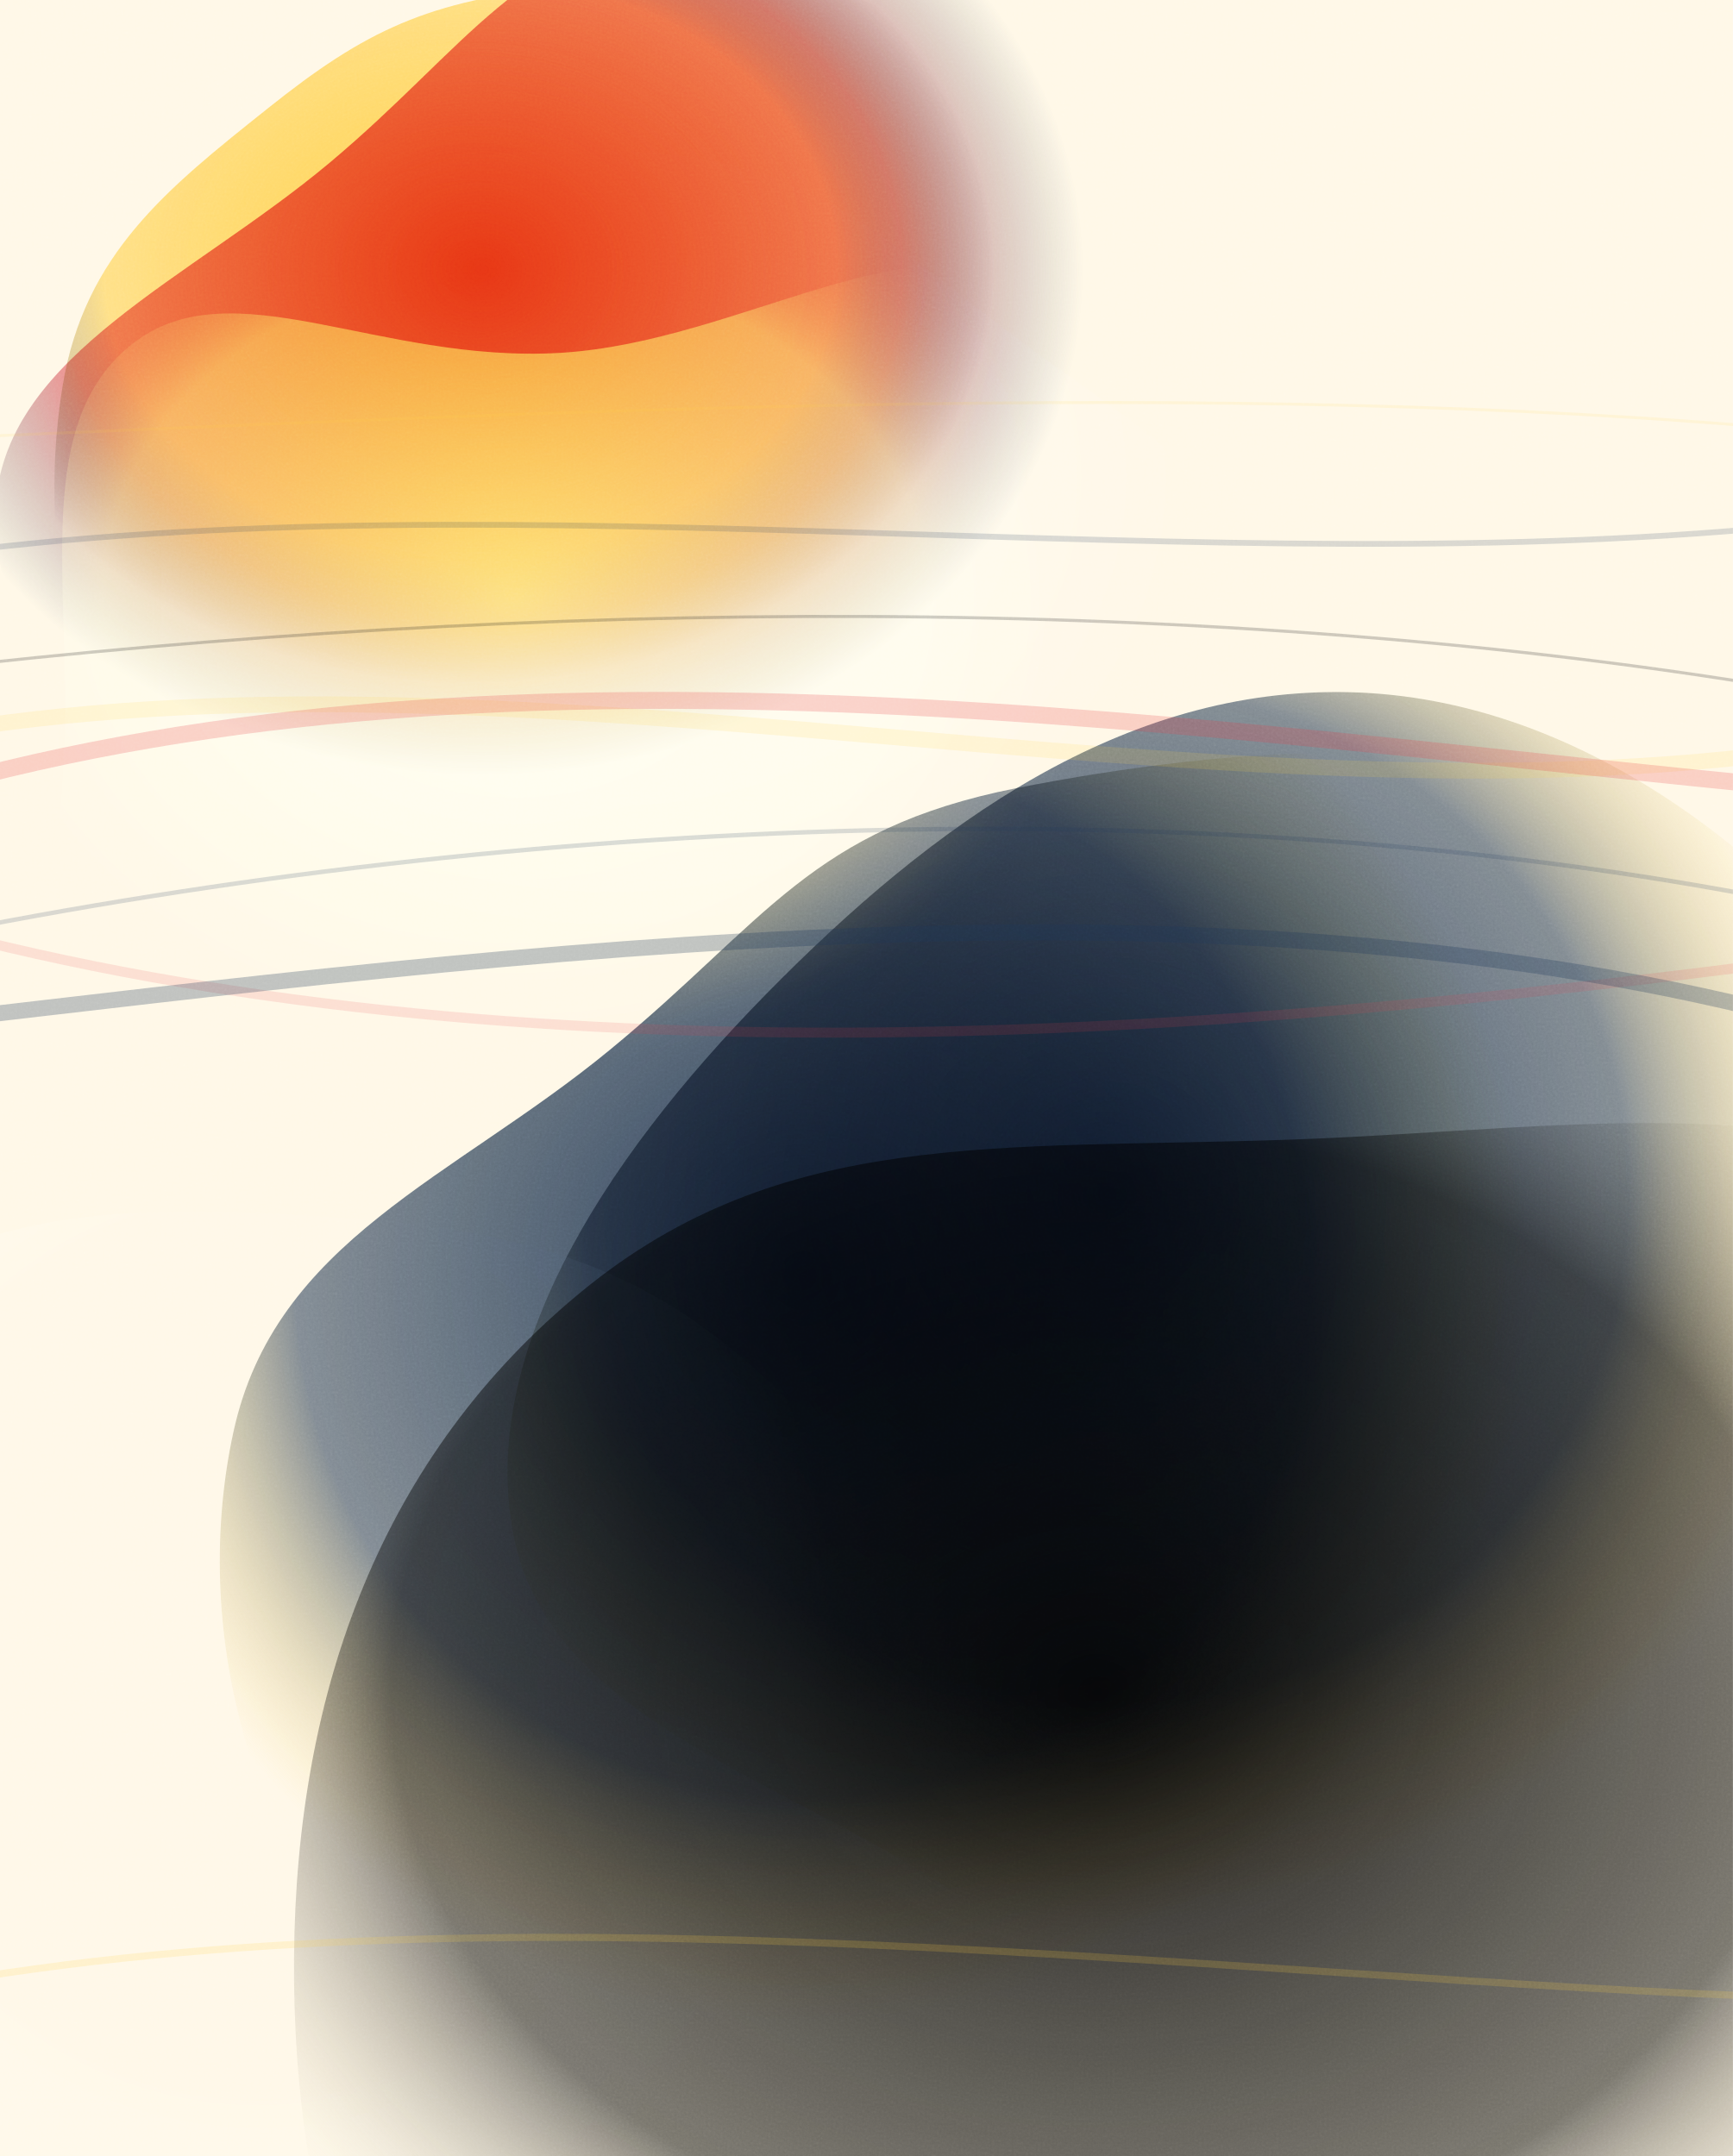
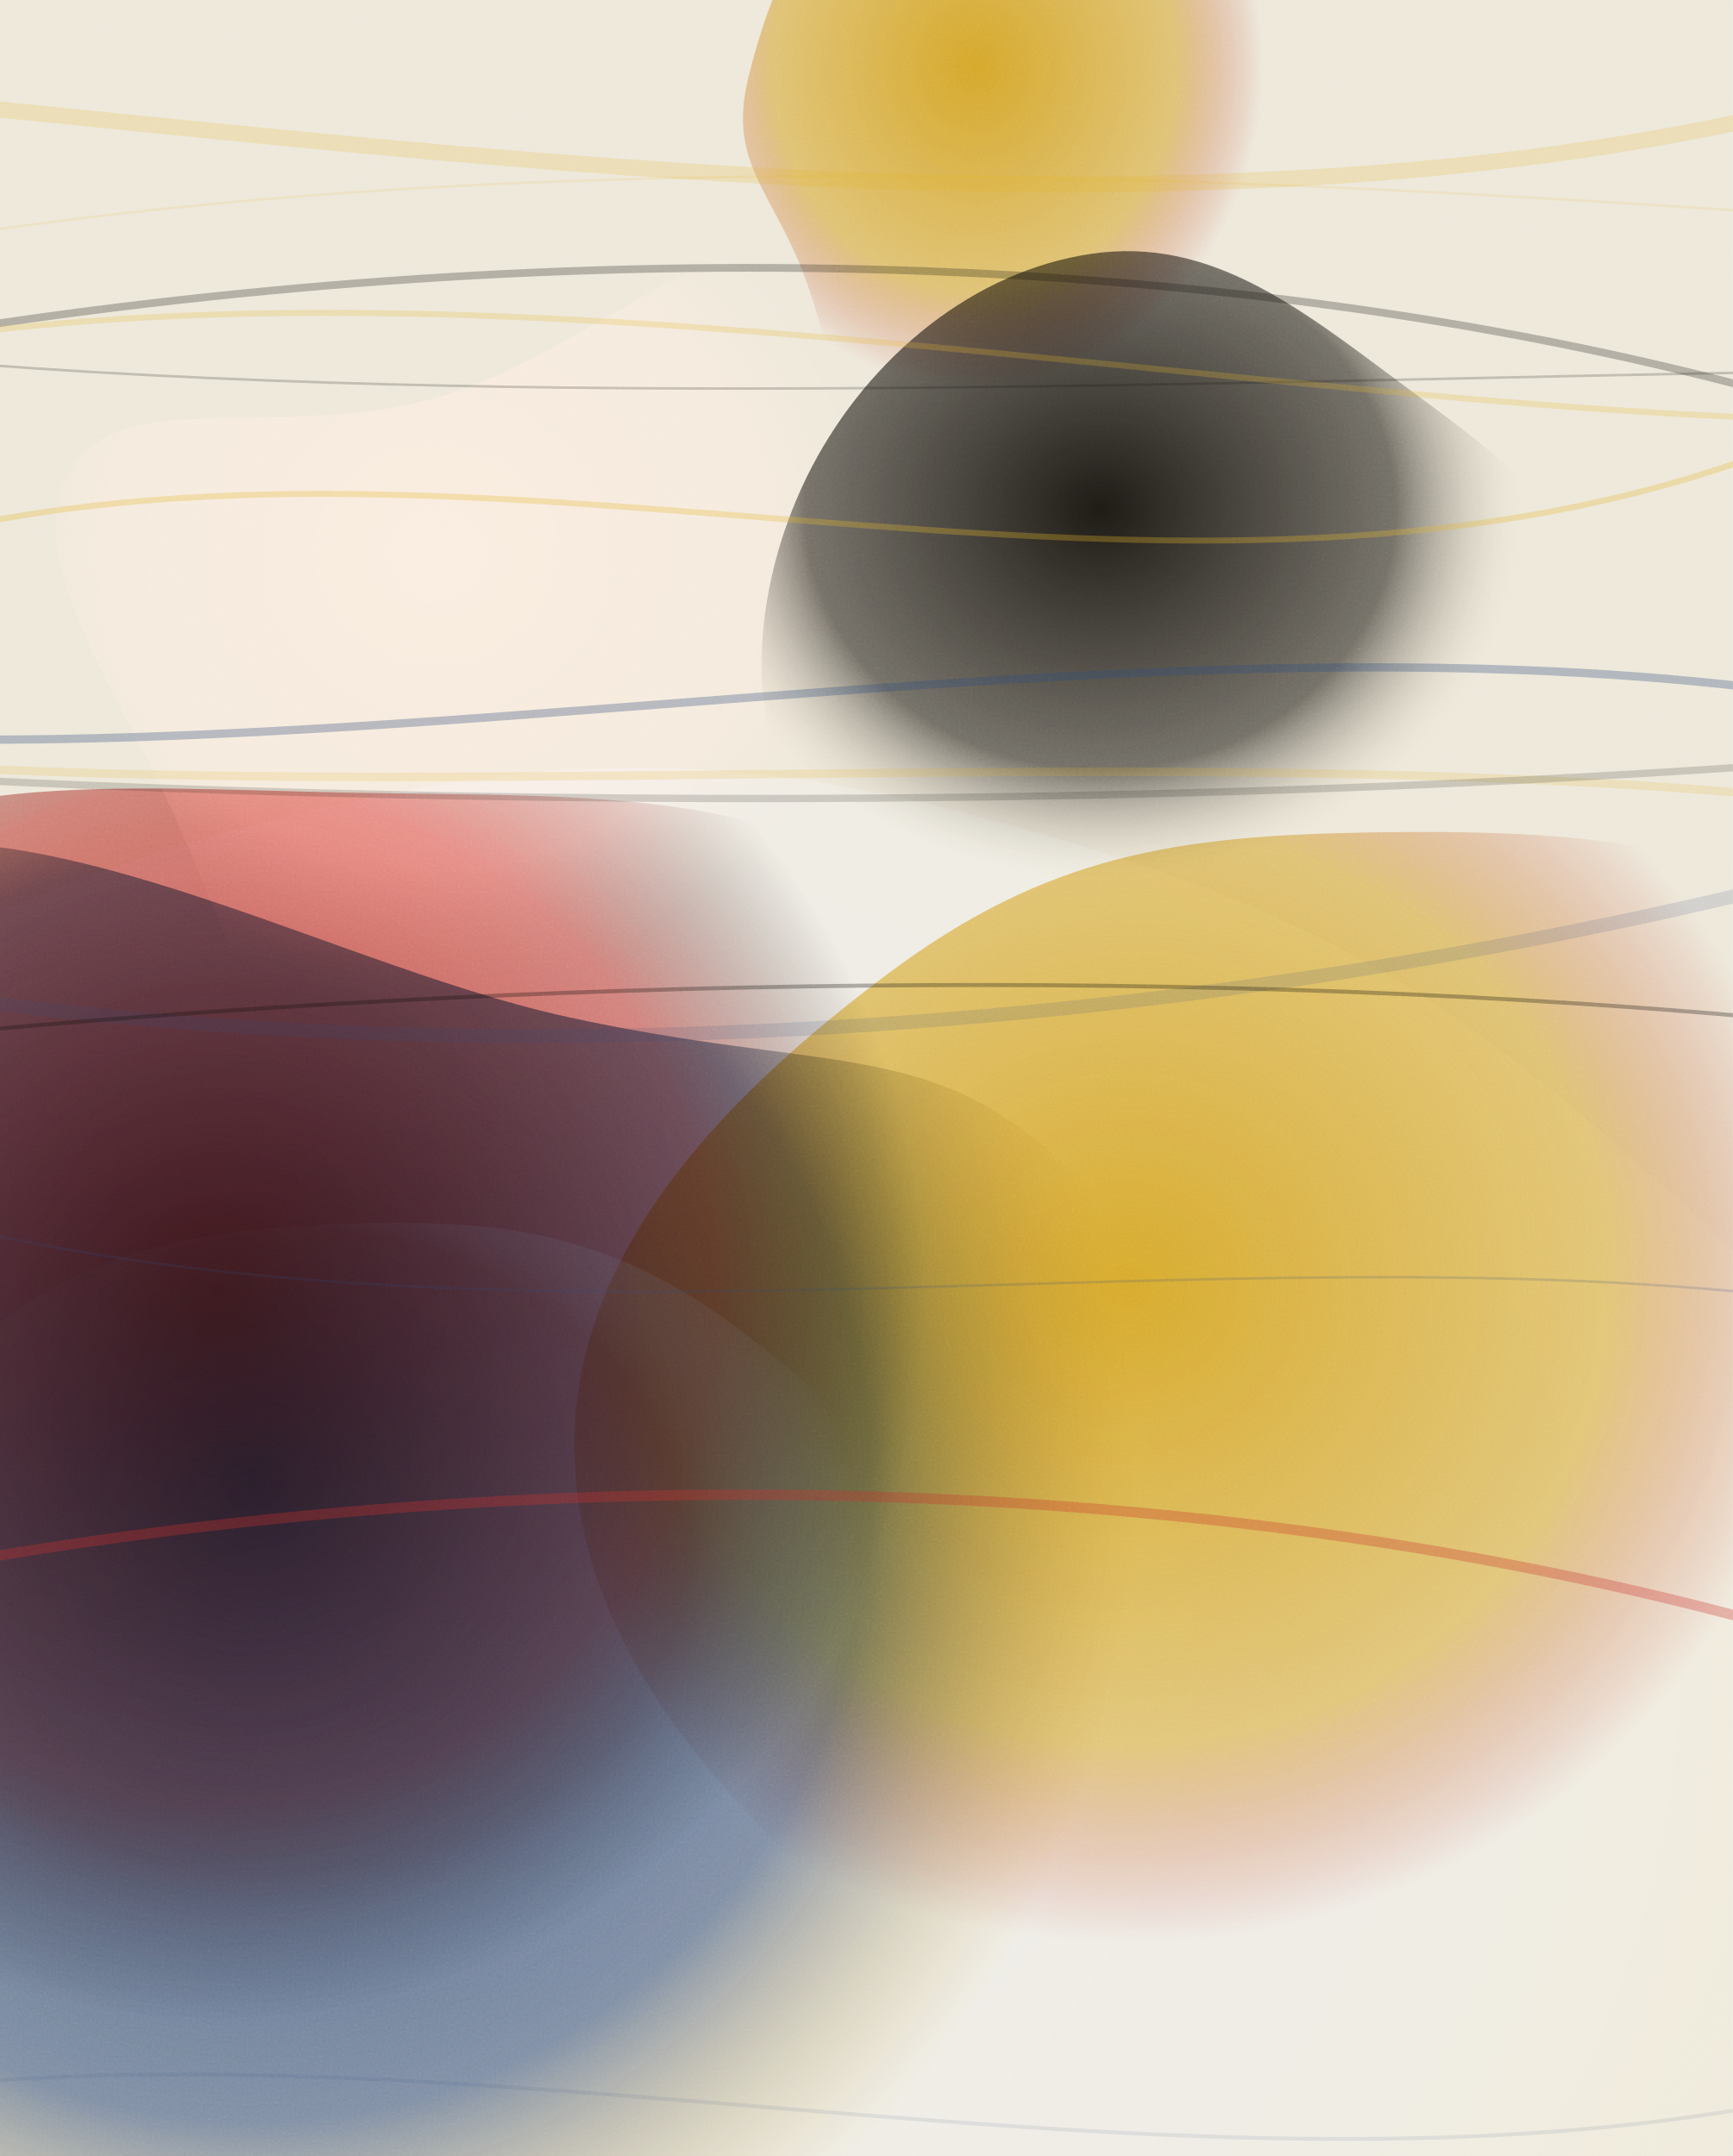
<svg xmlns="http://www.w3.org/2000/svg" viewBox="0 0 900 1120" preserveAspectRatio="xMidYMid slice" role="img">
  <defs>
    <filter id="g13" x="-10%" y="-10%" width="120%" height="120%">
      <feTurbulence type="fractalNoise" baseFrequency="0.8" numOctaves="3" seed="13" result="n" />
      <feColorMatrix in="n" type="saturate" values="0" />
      <feComponentTransfer>
        <feFuncA type="linear" slope="0.42" />
      </feComponentTransfer>
    </filter>
    <radialGradient id="rg13_0" cx="40%" cy="35%">
-       <stop offset="0%" stop-color="#E63946" stop-opacity=".95" />
-       <stop offset="70%" stop-color="#E63946" stop-opacity=".55" />
-       <stop offset="100%" stop-color="#1D3557" stop-opacity="0" />
+       <stop offset="0%" stop-color="#2C4A7C" stop-opacity=".95" />
+       <stop offset="70%" stop-color="#2C4A7C" stop-opacity=".55" />
+       <stop offset="100%" stop-color="#E4B429" stop-opacity="0" />
    </radialGradient>
    <radialGradient id="rg13_1" cx="40%" cy="35%">
-       <stop offset="0%" stop-color="#1D3557" stop-opacity=".95" />
-       <stop offset="70%" stop-color="#1D3557" stop-opacity=".55" />
-       <stop offset="100%" stop-color="#FFD23F" stop-opacity="0" />
+       <stop offset="0%" stop-color="#E4B429" stop-opacity=".95" />
+       <stop offset="70%" stop-color="#E4B429" stop-opacity=".55" />
+       <stop offset="100%" stop-color="#C8302B" stop-opacity="0" />
    </radialGradient>
    <radialGradient id="rg13_2" cx="40%" cy="35%">
-       <stop offset="0%" stop-color="#FFD23F" stop-opacity=".95" />
-       <stop offset="70%" stop-color="#FFD23F" stop-opacity=".55" />
-       <stop offset="100%" stop-color="#0F0F0F" stop-opacity="0" />
+       <stop offset="0%" stop-color="#C8302B" stop-opacity=".95" />
+       <stop offset="70%" stop-color="#C8302B" stop-opacity=".55" />
+       <stop offset="100%" stop-color="#14110D" stop-opacity="0" />
    </radialGradient>
    <radialGradient id="rg13_3" cx="40%" cy="35%">
-       <stop offset="0%" stop-color="#0F0F0F" stop-opacity=".95" />
-       <stop offset="70%" stop-color="#0F0F0F" stop-opacity=".55" />
-       <stop offset="100%" stop-color="#FFF8E7" stop-opacity="0" />
+       <stop offset="0%" stop-color="#14110D" stop-opacity=".95" />
+       <stop offset="70%" stop-color="#14110D" stop-opacity=".55" />
+       <stop offset="100%" stop-color="#EDE8DA" stop-opacity="0" />
    </radialGradient>
  </defs>
-   <rect width="900" height="1120" fill="#FFF8E7" />
-   <path d="M672.3,333.9 C680.3,407.8 624.4,495.8 558.2,537.6 C492.1,579.4 429.5,541.9 341.6,543.1 C253.6,544.2 170.4,585.3 118.7,543.5 C67.0,501.6 81.0,415.8 83.1,333.9 C85.2,252.1 77.5,185.2 129.2,134.3 C180.9,83.4 263.8,72.9 341.6,79.6 C419.3,86.4 451.8,117.2 518.0,168.1 C584.1,219.0 664.2,260.0 672.3,333.9 Z" fill="url(#rg13_0)" style="mix-blend-mode:screen" />
-   <path d="M1036.0,801.6 C1027.9,901.9 1015.0,972.6 948.1,1033.4 C881.3,1094.2 790.5,1114.7 701.5,1105.6 C612.5,1096.5 590.0,1048.9 503.2,988.1 C416.4,927.3 288.6,896.0 267.6,801.6 C246.6,707.2 311.2,604.7 398.0,516.3 C484.8,427.9 583.4,356.5 701.5,359.6 C819.6,362.7 921.6,443.5 988.5,531.9 C1055.4,620.3 1044.0,701.3 1036.0,801.6 Z" fill="url(#rg13_1)" style="mix-blend-mode:multiply" />
-   <path d="M567.6,200.0 C572.8,276.9 564.0,365.1 508.7,404.4 C453.4,443.7 376.6,398.0 291.2,396.5 C205.8,394.9 133.6,436.1 81.8,396.8 C30.1,357.5 21.3,268.0 32.6,200.0 C44.0,131.9 86.9,97.9 138.7,56.6 C190.4,15.2 222.3,0.6 291.2,-6.8 C360.1,-14.2 427.8,-21.7 483.1,19.6 C538.4,61.0 562.5,123.0 567.6,200.0 Z" fill="url(#rg13_2)" style="mix-blend-mode:multiply" />
-   <path d="M490.4,917.7 C497.2,1004.7 493.4,1079.2 432.1,1151.1 C370.7,1223.1 281.1,1279.3 183.8,1277.4 C86.4,1275.6 1.2,1213.9 -54.8,1142.0 C-110.9,1070.0 -93.5,1010.2 -96.4,917.7 C-99.3,825.3 -125.4,736.7 -69.3,679.8 C-13.3,622.9 90.3,625.8 183.8,633.1 C277.2,640.4 336.6,659.5 397.9,716.4 C459.2,773.4 483.6,830.8 490.4,917.7 Z" fill="url(#rg13_3)" style="mix-blend-mode:screen" />
-   <path d="M588.4,260.1 C574.8,342.0 587.6,393.3 541.4,432.9 C495.3,472.4 438.0,451.3 357.6,457.7 C277.2,464.1 211.5,504.5 139.6,465.0 C67.7,425.4 -8.2,336.1 -2.0,260.1 C4.3,184.0 99.1,144.8 171.0,84.7 C242.9,24.5 269.9,-28.2 357.6,-40.5 C445.3,-52.7 563.2,-36.7 609.4,23.4 C655.5,83.5 602.0,178.2 588.4,260.1 Z" fill="url(#rg13_0)" style="mix-blend-mode:multiply" />
-   <path d="M800.6,744.0 C777.5,844.2 791.0,856.4 736.5,940.0 C682.0,1023.6 633.6,1141.0 528.0,1161.9 C422.5,1182.7 290.0,1127.8 208.7,1044.3 C127.3,960.7 99.6,843.8 121.2,744.0 C142.8,644.3 235.4,612.3 316.7,545.4 C398.1,478.5 420.9,430.6 528.0,409.4 C635.2,388.2 797.7,372.4 852.2,439.3 C906.8,506.2 823.8,643.9 800.6,744.0 Z" fill="url(#rg13_1)" style="mix-blend-mode:multiply" />
-   <path d="M634.2,388.1 C630.2,479.4 592.5,563.9 523.9,607.0 C455.2,650.0 385.3,602.2 291.0,603.3 C196.7,604.5 103.7,655.6 52.2,612.6 C0.7,569.5 30.1,474.9 33.4,388.1 C36.6,301.4 16.9,219.8 68.4,178.9 C120.0,137.9 196.0,188.9 291.0,183.3 C386.1,177.6 475.1,109.6 543.7,150.6 C612.4,191.5 638.2,296.8 634.2,388.1 Z" fill="url(#rg13_2)" style="mix-blend-mode:screen" />
-   <path d="M1194.7,1016.9 C1194.5,1165.8 1171.0,1312.1 1066.1,1388.8 C961.2,1465.6 824.2,1404.8 670.4,1400.6 C516.5,1396.5 400.2,1444.8 296.7,1368.1 C193.2,1291.3 151.6,1156.3 152.7,1016.9 C153.8,877.4 198.6,755.7 302.2,670.8 C405.7,585.8 517.4,597.3 670.4,592.0 C823.3,586.6 962.3,558.9 1067.1,643.9 C1172.0,728.9 1194.9,867.9 1194.7,1016.9 Z" fill="url(#rg13_3)" style="mix-blend-mode:multiply" />
-   <path d="M-40,382 C270,327 630,434 940,389" stroke="#FFD23F" stroke-width="8.2" fill="none" opacity="0.14" stroke-linecap="round" />
-   <path d="M-40,481 C270,565 630,539 940,498" stroke="#E63946" stroke-width="5.2" fill="none" opacity="0.13" stroke-linecap="round" />
-   <path d="M-40,348 C270,312 630,306 940,360" stroke="#0F0F0F" stroke-width="1.6" fill="none" opacity="0.21" stroke-linecap="round" />
-   <path d="M-40,411 C270,322 630,381 940,410" stroke="#E63946" stroke-width="8.8" fill="none" opacity="0.22" stroke-linecap="round" />
-   <path d="M-40,531 C270,495 630,447 940,531" stroke="#1D3557" stroke-width="8.3" fill="none" opacity="0.28" stroke-linecap="round" />
-   <path d="M-40,289 C270,246 630,305 940,272" stroke="#1D3557" stroke-width="3.0" fill="none" opacity="0.17" stroke-linecap="round" />
-   <path d="M-40,228 C270,215 630,195 940,224" stroke="#FFD23F" stroke-width="1.5" fill="none" opacity="0.11" stroke-linecap="round" />
-   <path d="M-40,1032 C270,976 630,1028 940,1038" stroke="#FFD23F" stroke-width="3.7" fill="none" opacity="0.17" stroke-linecap="round" />
-   <path d="M-40,487 C270,424 630,407 940,471" stroke="#1D3557" stroke-width="2.3" fill="none" opacity="0.17" stroke-linecap="round" />
+   <rect width="900" height="1120" fill="#EDE8DA" />
+   <path d="M1179.0,1011.7 C1196.7,1169.7 1111.1,1328.0 985.5,1436.7 C860.0,1545.5 724.2,1500.0 551.2,1555.5 C378.2,1611.0 267.5,1748.4 120.4,1714.4 C-26.8,1680.5 -81.7,1526.4 -184.6,1385.9 C-287.5,1245.4 -390.6,1164.0 -394.3,1011.7 C-398.1,859.5 -314.1,742.8 -203.4,624.8 C-92.6,506.8 6.4,458.8 159.3,421.7 C312.2,384.6 413.5,394.1 561.1,439.2 C708.7,484.3 773.7,532.5 897.3,647.0 C1020.9,761.5 1161.4,853.8 1179.0,1011.7 Z" fill="url(#rg13_0)" style="mix-blend-mode:screen" />
+   <path d="M1000.0,744.8 C982.8,826.9 946.6,837.5 889.4,909.6 C832.3,981.7 802.8,1087.9 714.1,1105.4 C625.4,1122.9 528.9,1069.2 445.8,997.0 C362.6,924.9 295.5,842.9 298.4,744.8 C301.4,646.7 377.3,568.8 460.4,506.4 C543.6,443.9 611.1,433.9 714.1,432.4 C817.1,430.9 918.4,436.5 975.6,499.0 C1032.8,561.5 1017.2,662.7 1000.0,744.8 Z" fill="url(#rg13_1)" style="mix-blend-mode:multiply" />
+   <path d="M523.1,760.3 C531.1,880.7 591.6,1001.2 523.6,1080.2 C455.6,1159.2 300.9,1172.8 183.3,1155.4 C65.6,1138.1 6.8,1072.4 -64.7,993.4 C-136.3,914.4 -161.5,865.5 -174.3,760.3 C-187.0,655.0 -200.1,536.8 -128.6,467.1 C-57.1,397.4 60.8,409.6 183.3,411.8 C305.7,414.0 415.5,408.4 483.5,478.1 C551.4,547.8 515.0,639.8 523.1,760.3 Z" fill="url(#rg13_2)" style="mix-blend-mode:multiply" />
+   <path d="M508.7,880.3 C509.5,958.8 449.0,1031.9 381.3,1078.5 C313.7,1125.1 257.4,1110.7 170.4,1113.1 C83.5,1115.5 0.3,1137.1 -53.3,1090.6 C-106.8,1044.0 -104.1,957.9 -97.2,880.3 C-90.3,802.6 -72.4,751.2 -18.8,702.4 C34.7,653.5 91.2,639.4 170.4,636.1 C249.7,632.7 309.7,636.9 377.4,685.8 C445.0,734.6 507.9,801.7 508.7,880.3 Z" fill="url(#rg13_3)" style="mix-blend-mode:screen" />
+   <path d="M635.8,841.2 C655.7,955.5 716.6,1063.9 648.4,1173.6 C580.1,1283.2 426.0,1399.0 294.8,1389.5 C163.5,1379.9 95.8,1235.4 -8.0,1125.7 C-111.7,1016.1 -202.8,974.9 -223.9,841.2 C-245.1,707.5 -217.4,519.8 -113.6,457.3 C-9.9,394.7 162.2,499.4 294.8,528.3 C427.3,557.3 481.0,539.4 549.3,601.9 C617.5,664.5 616.0,726.9 635.8,841.2 Z" fill="url(#rg13_0)" style="mix-blend-mode:multiply" />
+   <path d="M686.3,93.8 C685.6,147.9 664.2,198.0 621.6,227.1 C579.0,256.2 514.6,257.4 473.2,239.2 C431.9,221.0 431.8,176.1 414.9,136.2 C398.0,96.3 378.3,82.0 388.8,39.6 C399.3,-2.7 420.2,-58.9 467.4,-75.6 C514.7,-92.2 581.3,-77.4 625.0,-43.5 C668.8,-9.7 686.9,39.7 686.3,93.8 Z" fill="url(#rg13_1)" style="mix-blend-mode:multiply" />
+   <path d="M520.2,343.3 C504.1,409.4 423.3,411.6 359.1,461.0 C294.9,510.4 253.3,598.4 199.3,590.2 C145.2,582.1 121.4,489.9 89.0,420.4 C56.5,350.9 9.8,285.6 37.2,242.8 C64.6,200.1 145.6,229.1 226.1,206.7 C306.5,184.3 380.7,103.5 439.5,130.8 C498.4,158.1 536.3,277.3 520.2,343.3 Z" fill="url(#rg13_2)" style="mix-blend-mode:screen" />
+   <path d="M833.8,330.2 C841.1,391.5 814.2,476.5 763.5,505.0 C712.9,533.5 650.1,489.5 580.7,472.5 C511.3,455.6 448.2,466.3 416.4,420.3 C384.5,374.3 391.5,300.3 421.6,242.6 C451.8,184.9 506.0,140.6 567.1,131.8 C628.1,123.0 673.6,158.9 726.9,198.6 C780.3,238.3 826.5,269.0 833.8,330.2 Z" fill="url(#rg13_3)" style="mix-blend-mode:multiply" />
+   <path d="M-40,815 C270,758 630,760 940,850" stroke="#C8302B" stroke-width="5.4" fill="none" opacity="0.32" stroke-linecap="round" />
+   <path d="M-40,187 C270,213 630,198 940,193" stroke="#14110D" stroke-width="1.3" fill="none" opacity="0.21" stroke-linecap="round" />
+   <path d="M-40,384 C270,389 630,317 940,361" stroke="#2C4A7C" stroke-width="4.3" fill="none" opacity="0.32" stroke-linecap="round" />
+   <path d="M-40,633 C270,712 630,637 940,675" stroke="#2C4A7C" stroke-width="1.3" fill="none" opacity="0.18" stroke-linecap="round" />
+   <path d="M-40,174 C270,124 630,121 940,210" stroke="#14110D" stroke-width="4.0" fill="none" opacity="0.27" stroke-linecap="round" />
+   <path d="M-40,176 C270,132 630,209 940,218" stroke="#E4B429" stroke-width="3.1" fill="none" opacity="0.24" stroke-linecap="round" />
+   <path d="M-40,398 C270,415 630,385 940,415" stroke="#E4B429" stroke-width="4.4" fill="none" opacity="0.18" stroke-linecap="round" />
+   <path d="M-40,516 C270,562 630,534 940,456" stroke="#2C4A7C" stroke-width="7.2" fill="none" opacity="0.15" stroke-linecap="round" />
+   <path d="M-40,538 C270,508 630,501 940,531" stroke="#14110D" stroke-width="2.1" fill="none" opacity="0.31" stroke-linecap="round" />
+   <path d="M-40,125 C270,75 630,90 940,112" stroke="#E4B429" stroke-width="1.3" fill="none" opacity="0.13" stroke-linecap="round" />
+   <path d="M-40,404 C270,420 630,419 940,396" stroke="#14110D" stroke-width="3.8" fill="none" opacity="0.17" stroke-linecap="round" />
+   <path d="M-40,1084 C270,1052 630,1154 940,1089" stroke="#2C4A7C" stroke-width="2.0" fill="none" opacity="0.10" stroke-linecap="round" />
+   <path d="M-40,278 C270,204 630,356 940,226" stroke="#E4B429" stroke-width="3.1" fill="none" opacity="0.30" stroke-linecap="round" />
+   <path d="M-40,53 C270,83 630,131 940,55" stroke="#E4B429" stroke-width="8.4" fill="none" opacity="0.21" stroke-linecap="round" />
  <rect width="900" height="1120" filter="url(#g13)" opacity=".33" style="mix-blend-mode:overlay" />
</svg>
